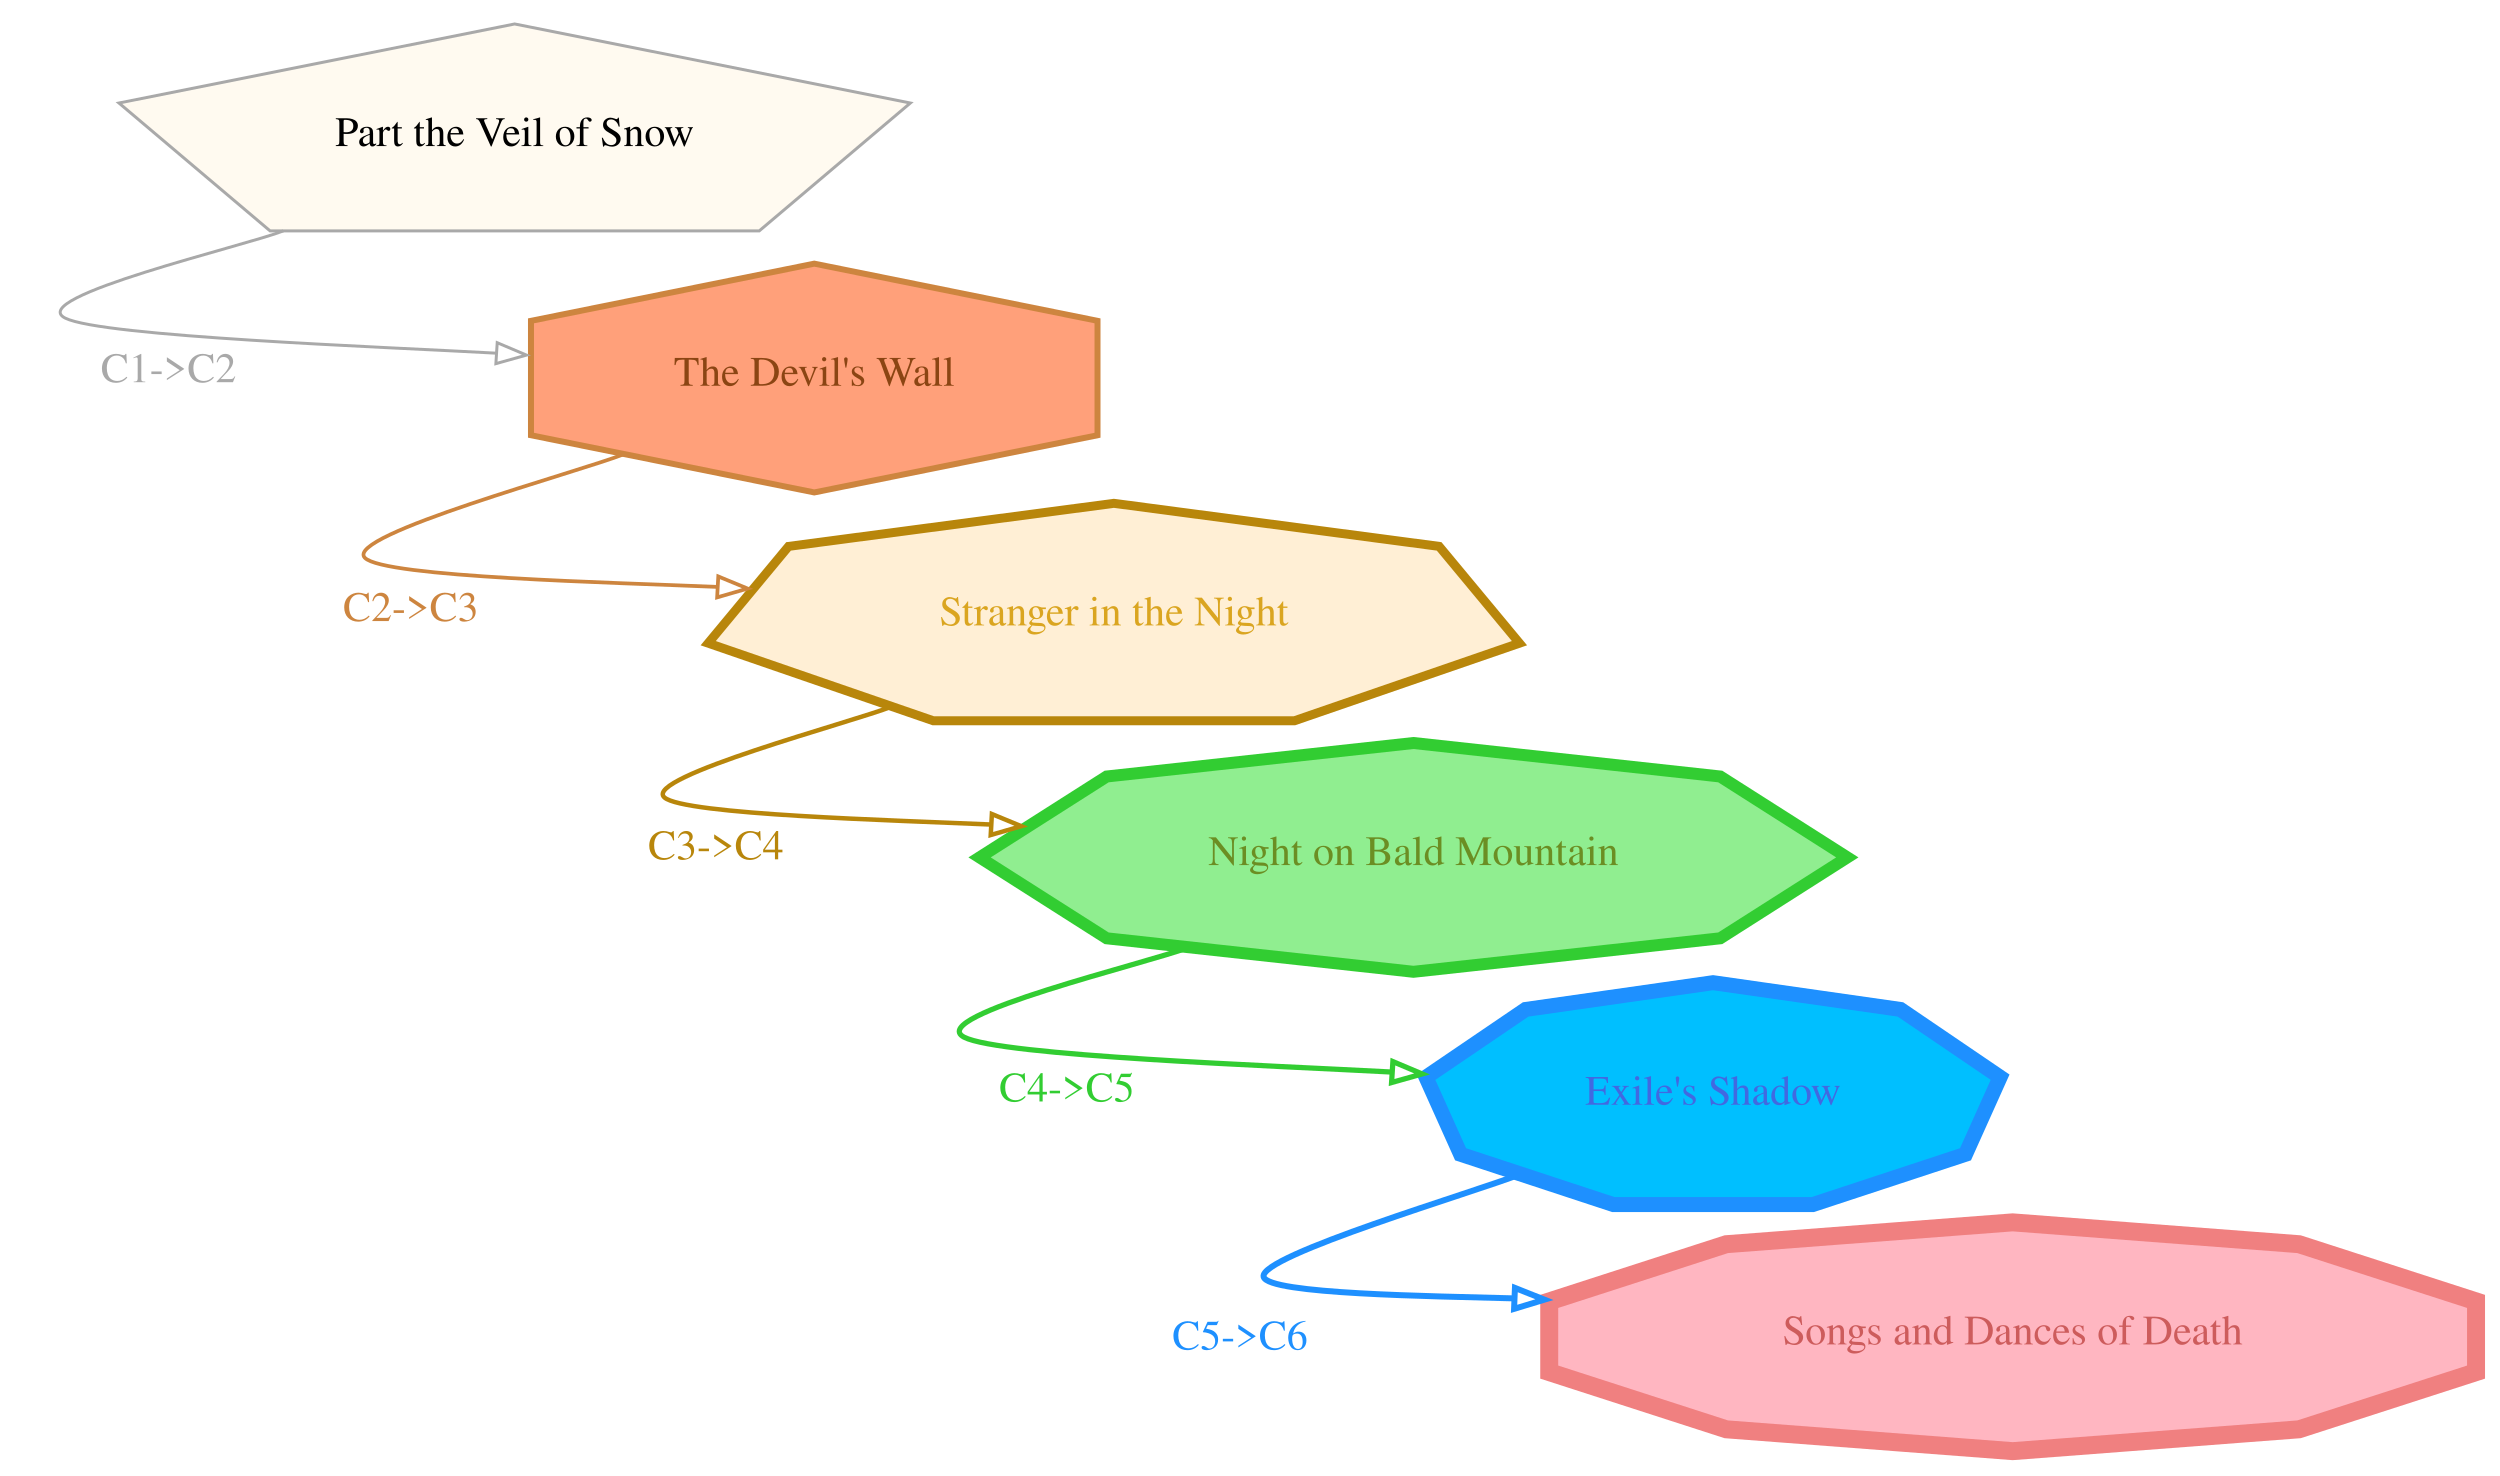
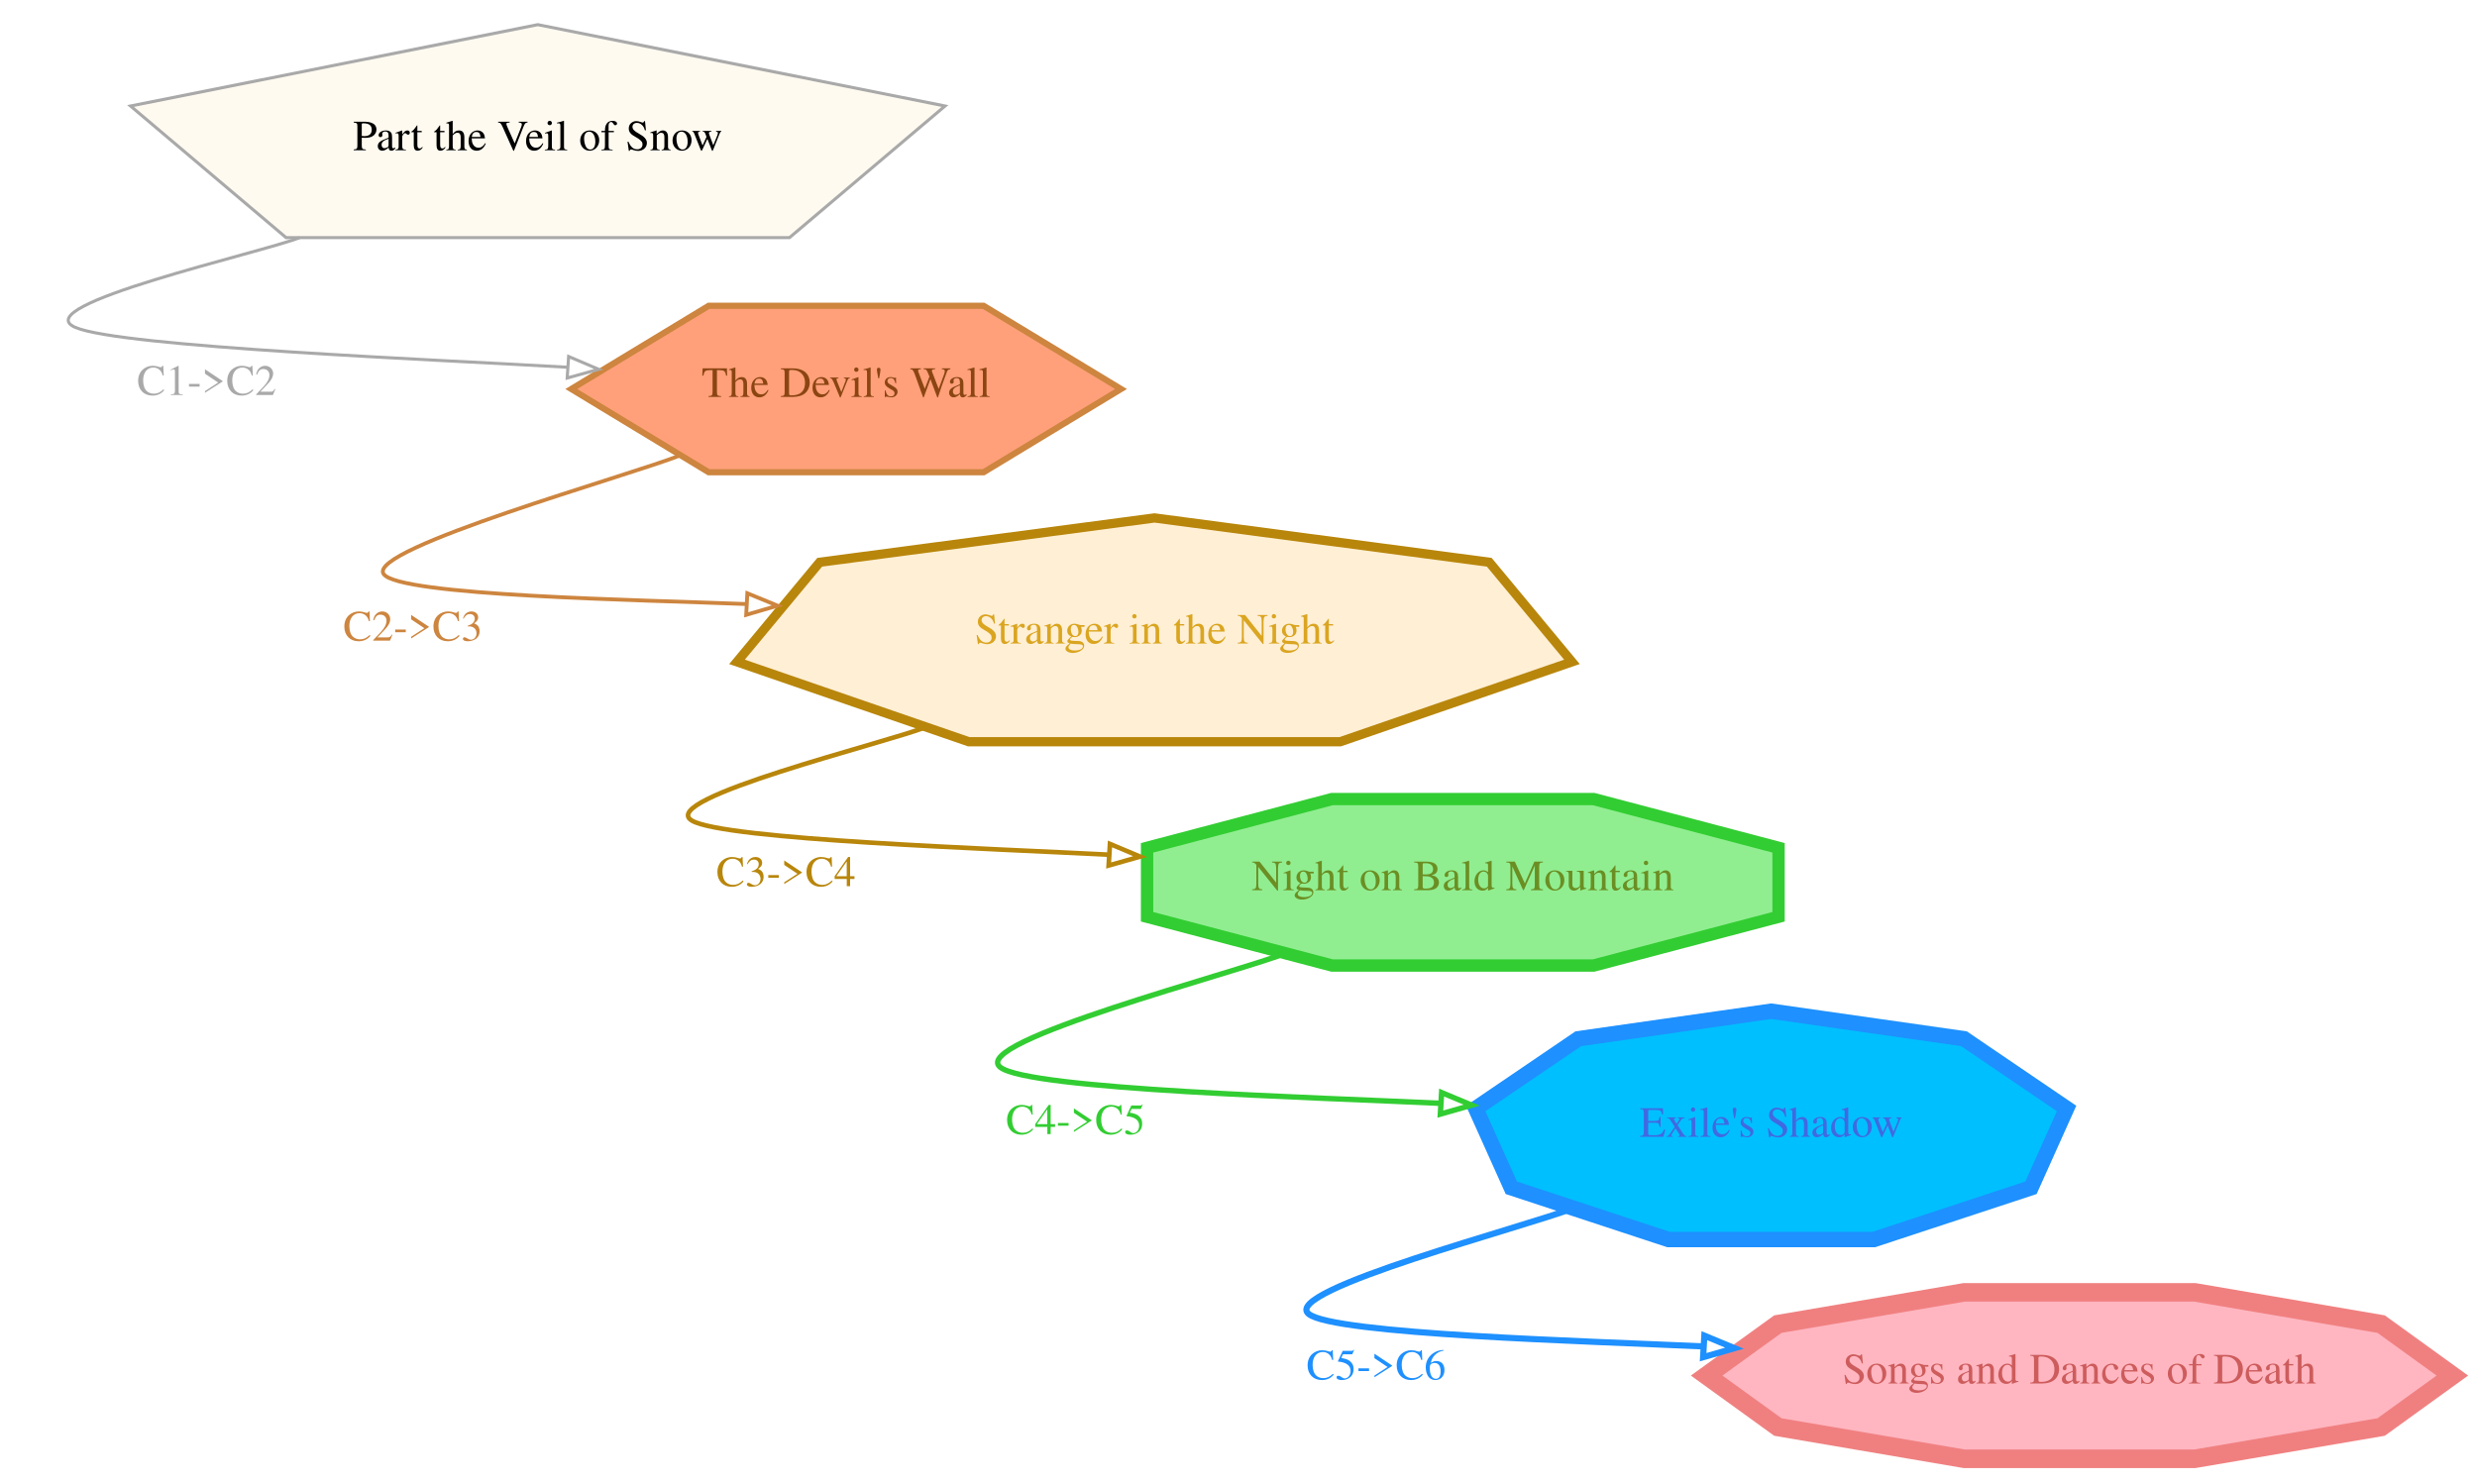
- <svg xmlns="http://www.w3.org/2000/svg" width="834.454" height="492.368" viewBox="0 0 834.454 492.368">
-   <g id="graph0" class="graph" transform="translate(171.7797,46.18377) scale(1.0)">
+ <svg xmlns="http://www.w3.org/2000/svg" width="803.332" height="481.184" viewBox="0 0 803.332 481.184">
+   <g id="graph0" class="graph" transform="translate(174.4141,46.18377) scale(1.0)">
    <g class="node" id="node_0">
      <polygon points="8.503688472232546e-15,-38.184 132.079,-11.799 81.629,30.891 -81.629,30.891 -132.079,-11.799" fill="floralwhite" stroke="darkgrey" />
      <text x="0" y="0" text-anchor="middle" dominant-baseline="central" font-family="Times,serif" font-size="14">Part the Veil of Snow</text>
    </g>
    <g class="node" id="node_1">
-       <polygon points="100,41.816 194.55,60.908 194.55,99.092 100,118.184 5.45,99.092 5.45,60.908" fill="lightsalmon" stroke="peru" stroke-width="2" />
+       <polygon points="144.571,53 189.143,80 144.571,107 55.429,107 10.857,80 55.429,53" fill="lightsalmon" stroke="peru" stroke-width="2" />
      <text x="100" y="80" text-anchor="middle" dominant-baseline="central" fill="saddlebrown" font-family="Times,serif" font-size="14">The Devil's Wall</text>
    </g>
    <g class="node" id="node_2">
      <polygon points="200,121.816 308.577,136.193 335.394,168.497 260.256,194.402 139.744,194.402 64.606,168.497 91.423,136.193" fill="papayawhip" stroke="darkgoldenrod" stroke-width="3" />
      <text x="200" y="160" text-anchor="middle" dominant-baseline="central" fill="goldenrod" font-family="Times,serif" font-size="14">Stranger in the Night</text>
    </g>
    <g class="node" id="node_3">
-       <polygon points="300,201.816 402.4,213 444.815,240 402.4,267 300,278.184 197.6,267 155.185,240 197.6,213" fill="lightgreen" stroke="limegreen" stroke-width="4" />
+       <polygon points="342.415,213 402.4,228.816 402.4,251.184 342.415,267 257.585,267 197.6,251.184 197.6,228.816 257.585,213" fill="lightgreen" stroke="limegreen" stroke-width="4" />
      <text x="300" y="240" text-anchor="middle" dominant-baseline="central" fill="olivedrab" font-family="Times,serif" font-size="14">Night on Bald Mountain</text>
    </g>
    <g class="node" id="node_4">
      <polygon points="400,281.816 462.542,290.75 495.82,313.369 484.262,339.092 433.278,355.881 366.722,355.881 315.738,339.092 304.18,313.369 337.458,290.75" fill="deepskyblue" stroke="dodgerblue" stroke-width="5" />
      <text x="400" y="320" text-anchor="middle" dominant-baseline="central" fill="royalblue" font-family="Times,serif" font-size="14">Exile's Shadow</text>
    </g>
    <g class="node" id="node_5">
-       <polygon points="500,361.816 595.594,369.109 654.675,388.201 654.675,411.799 595.594,430.891 500,438.184 404.406,430.891 345.325,411.799 345.325,388.201 404.406,369.109" fill="lightpink" stroke="lightcoral" stroke-width="6" />
+       <polygon points="537.366,373 597.825,383.313 620.918,400 597.825,416.687 537.366,427 462.634,427 402.175,416.687 379.082,400 402.175,383.313 462.634,373" fill="lightpink" stroke="lightcoral" stroke-width="6" />
      <text x="500" y="400" text-anchor="middle" dominant-baseline="central" fill="indianred" font-family="Times,serif" font-size="14">Songs and Dances of Death</text>
    </g>
    <g class="edge" id="edge1">
-       <path d="M -77.228 30.891 C -89.357 35.743 -163.78 53.076 -150 60 C -137.722 66.169 -44.483 69.572 -5.977 71.707" fill="none" stroke="darkgrey" />
-       <polygon points="3.939,72.34 -6.263,75.196 -5.818,68.21 3.939,72.34" fill="none" stroke="darkgrey" />
-       <text x="-115.526" y="78.833" text-anchor="middle" dominant-baseline="central" fill="darkgrey" font-family="Times,serif" font-size="14">C1-&gt;C2</text>
+       <path d="M -77.228 30.891 C -89.357 35.743 -166.414 52.865 -150 60 C -135.244 66.414 -31.678 70.523 9.83 72.947" fill="none" stroke="darkgrey" />
+       <polygon points="19.746,73.601 9.537,76.435 9.998,69.45 19.746,73.601" fill="none" stroke="darkgrey" />
+       <text x="-107.387" y="79.373" text-anchor="middle" dominant-baseline="central" fill="darkgrey" font-family="Times,serif" font-size="14">C1-&gt;C2</text>
    </g>
    <g class="edge" id="edge2">
-       <path d="M 36.564 105.375 C 22.136 111.145 -57.181 132.5 -50 140 C -43.738 146.54 33.757 148.246 67.821 149.723" fill="none" stroke="peru" stroke-width="1.25" />
-       <polygon points="77.763,150.268 67.586,153.215 67.97,146.225 77.763,150.268" fill="none" stroke="peru" stroke-width="1.25" />
-       <text x="-34.662" y="158.55" text-anchor="middle" dominant-baseline="central" fill="peru" font-family="Times,serif" font-size="14">C2-&gt;C3</text>
+       <path d="M 46.31 101.476 C 30.258 107.897 -55.557 131.851 -50 140 C -45.149 147.114 33.575 148.394 67.87 149.755" fill="none" stroke="peru" stroke-width="1.25" />
+       <polygon points="77.763,150.273 67.593,153.245 67.959,146.255 77.763,150.273" fill="none" stroke="peru" stroke-width="1.25" />
+       <text x="-40.517" y="159.052" text-anchor="middle" dominant-baseline="central" fill="peru" font-family="Times,serif" font-size="14">C2-&gt;C3</text>
    </g>
    <g class="edge" id="edge3">
-       <path d="M 125.914 189.634 C 113.262 194.695 42.427 213.321 50 220 C 56.528 225.757 126.944 227.6 159.208 229.036" fill="none" stroke="darkgoldenrod" stroke-width="1.5" />
-       <polygon points="169.086,229.583 158.907,232.524 159.294,225.535 169.086,229.583" fill="none" stroke="darkgoldenrod" stroke-width="1.5" />
-       <text x="67.157" y="238.09" text-anchor="middle" dominant-baseline="central" fill="darkgoldenrod" font-family="Times,serif" font-size="14">C3-&gt;C4</text>
+       <path d="M 125.914 189.634 C 113.262 194.695 38.052 212.971 50 220 C 60.526 226.193 147.973 229.111 185.458 231.064" fill="none" stroke="darkgoldenrod" stroke-width="1.5" />
+       <polygon points="195.334,231.669 185.139,234.551 185.567,227.564 195.334,231.669" fill="none" stroke="darkgoldenrod" stroke-width="1.5" />
+       <text x="80.482" y="238.7" text-anchor="middle" dominant-baseline="central" fill="darkgoldenrod" font-family="Times,serif" font-size="14">C3-&gt;C4</text>
    </g>
    <g class="edge" id="edge4">
-       <path d="M 225.015 269.994 C 212.512 274.995 136.579 292.925 150 300 C 161.851 306.247 253.836 309.547 293.045 311.661" fill="none" stroke="limegreen" stroke-width="1.75" />
-       <polygon points="302.899,312.278 292.7,315.146 293.137,308.16 302.899,312.278" fill="none" stroke="limegreen" stroke-width="1.75" />
-       <text x="184.331" y="318.906" text-anchor="middle" dominant-baseline="central" fill="limegreen" font-family="Times,serif" font-size="14">C4-&gt;C5</text>
+       <path d="M 242.466 263.014 C 227.055 269.178 139.487 291.762 150 300 C 159.283 307.274 253.235 309.787 292.94 311.703" fill="none" stroke="limegreen" stroke-width="1.75" />
+       <polygon points="302.899,312.288 292.711,315.196 293.121,308.208 302.899,312.288" fill="none" stroke="limegreen" stroke-width="1.75" />
+       <text x="174.427" y="319.112" text-anchor="middle" dominant-baseline="central" fill="limegreen" font-family="Times,serif" font-size="14">C4-&gt;C5</text>
    </g>
    <g class="edge" id="edge5">
-       <path d="M 335.775 345.69 C 321.479 351.408 248.171 372.992 250 380 C 251.518 385.817 306.059 386.421 333.779 387.196" fill="none" stroke="dodgerblue" stroke-width="2" />
-       <polygon points="343.726,387.613 333.588,390.691 333.881,383.697 343.726,387.613" fill="none" stroke="dodgerblue" stroke-width="2" />
-       <text x="242.115" y="401.71" text-anchor="middle" dominant-baseline="central" fill="dodgerblue" font-family="Times,serif" font-size="14">C5-&gt;C6</text>
+       <path d="M 335.775 345.69 C 321.479 351.408 240.773 372.4 250 380 C 258.036 386.62 341.299 388.846 378.19 390.554" fill="none" stroke="dodgerblue" stroke-width="2" />
+       <polygon points="388.112,391.119 377.93,394.044 378.328,387.056 388.112,391.119" fill="none" stroke="dodgerblue" stroke-width="2" />
+       <text x="271.888" y="398.697" text-anchor="middle" dominant-baseline="central" fill="dodgerblue" font-family="Times,serif" font-size="14">C5-&gt;C6</text>
    </g>
  </g>
</svg>
